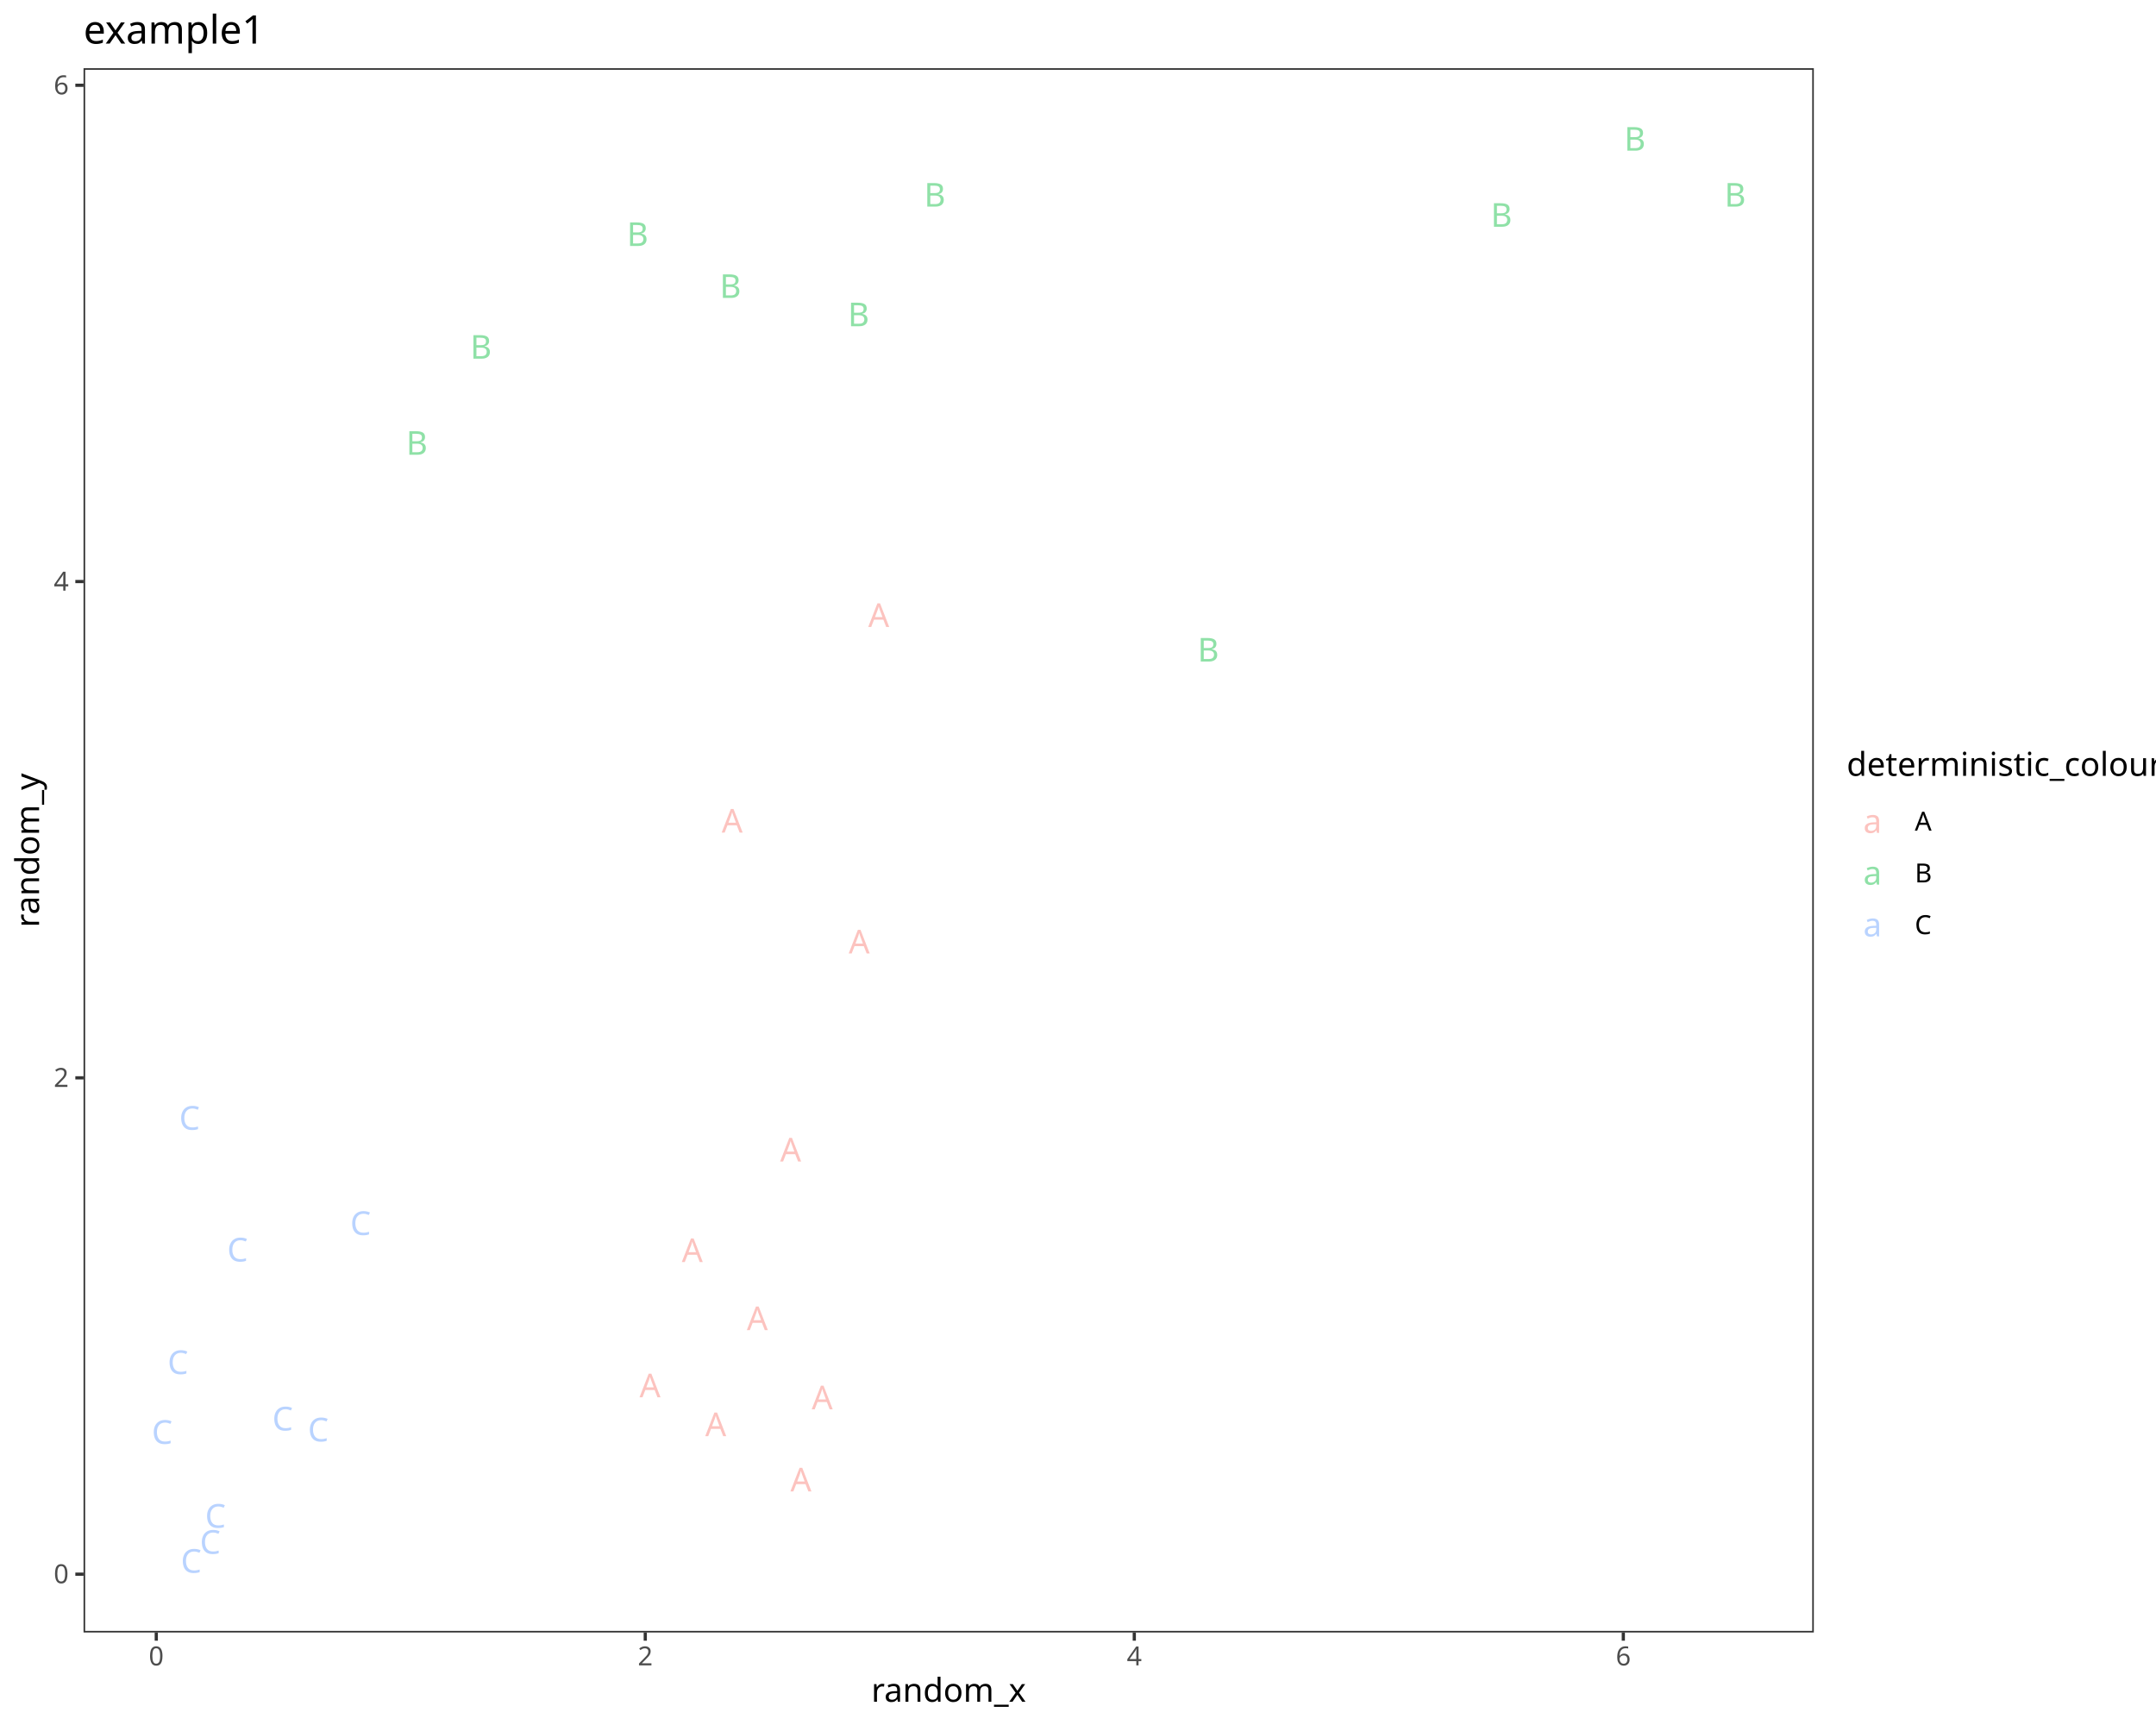
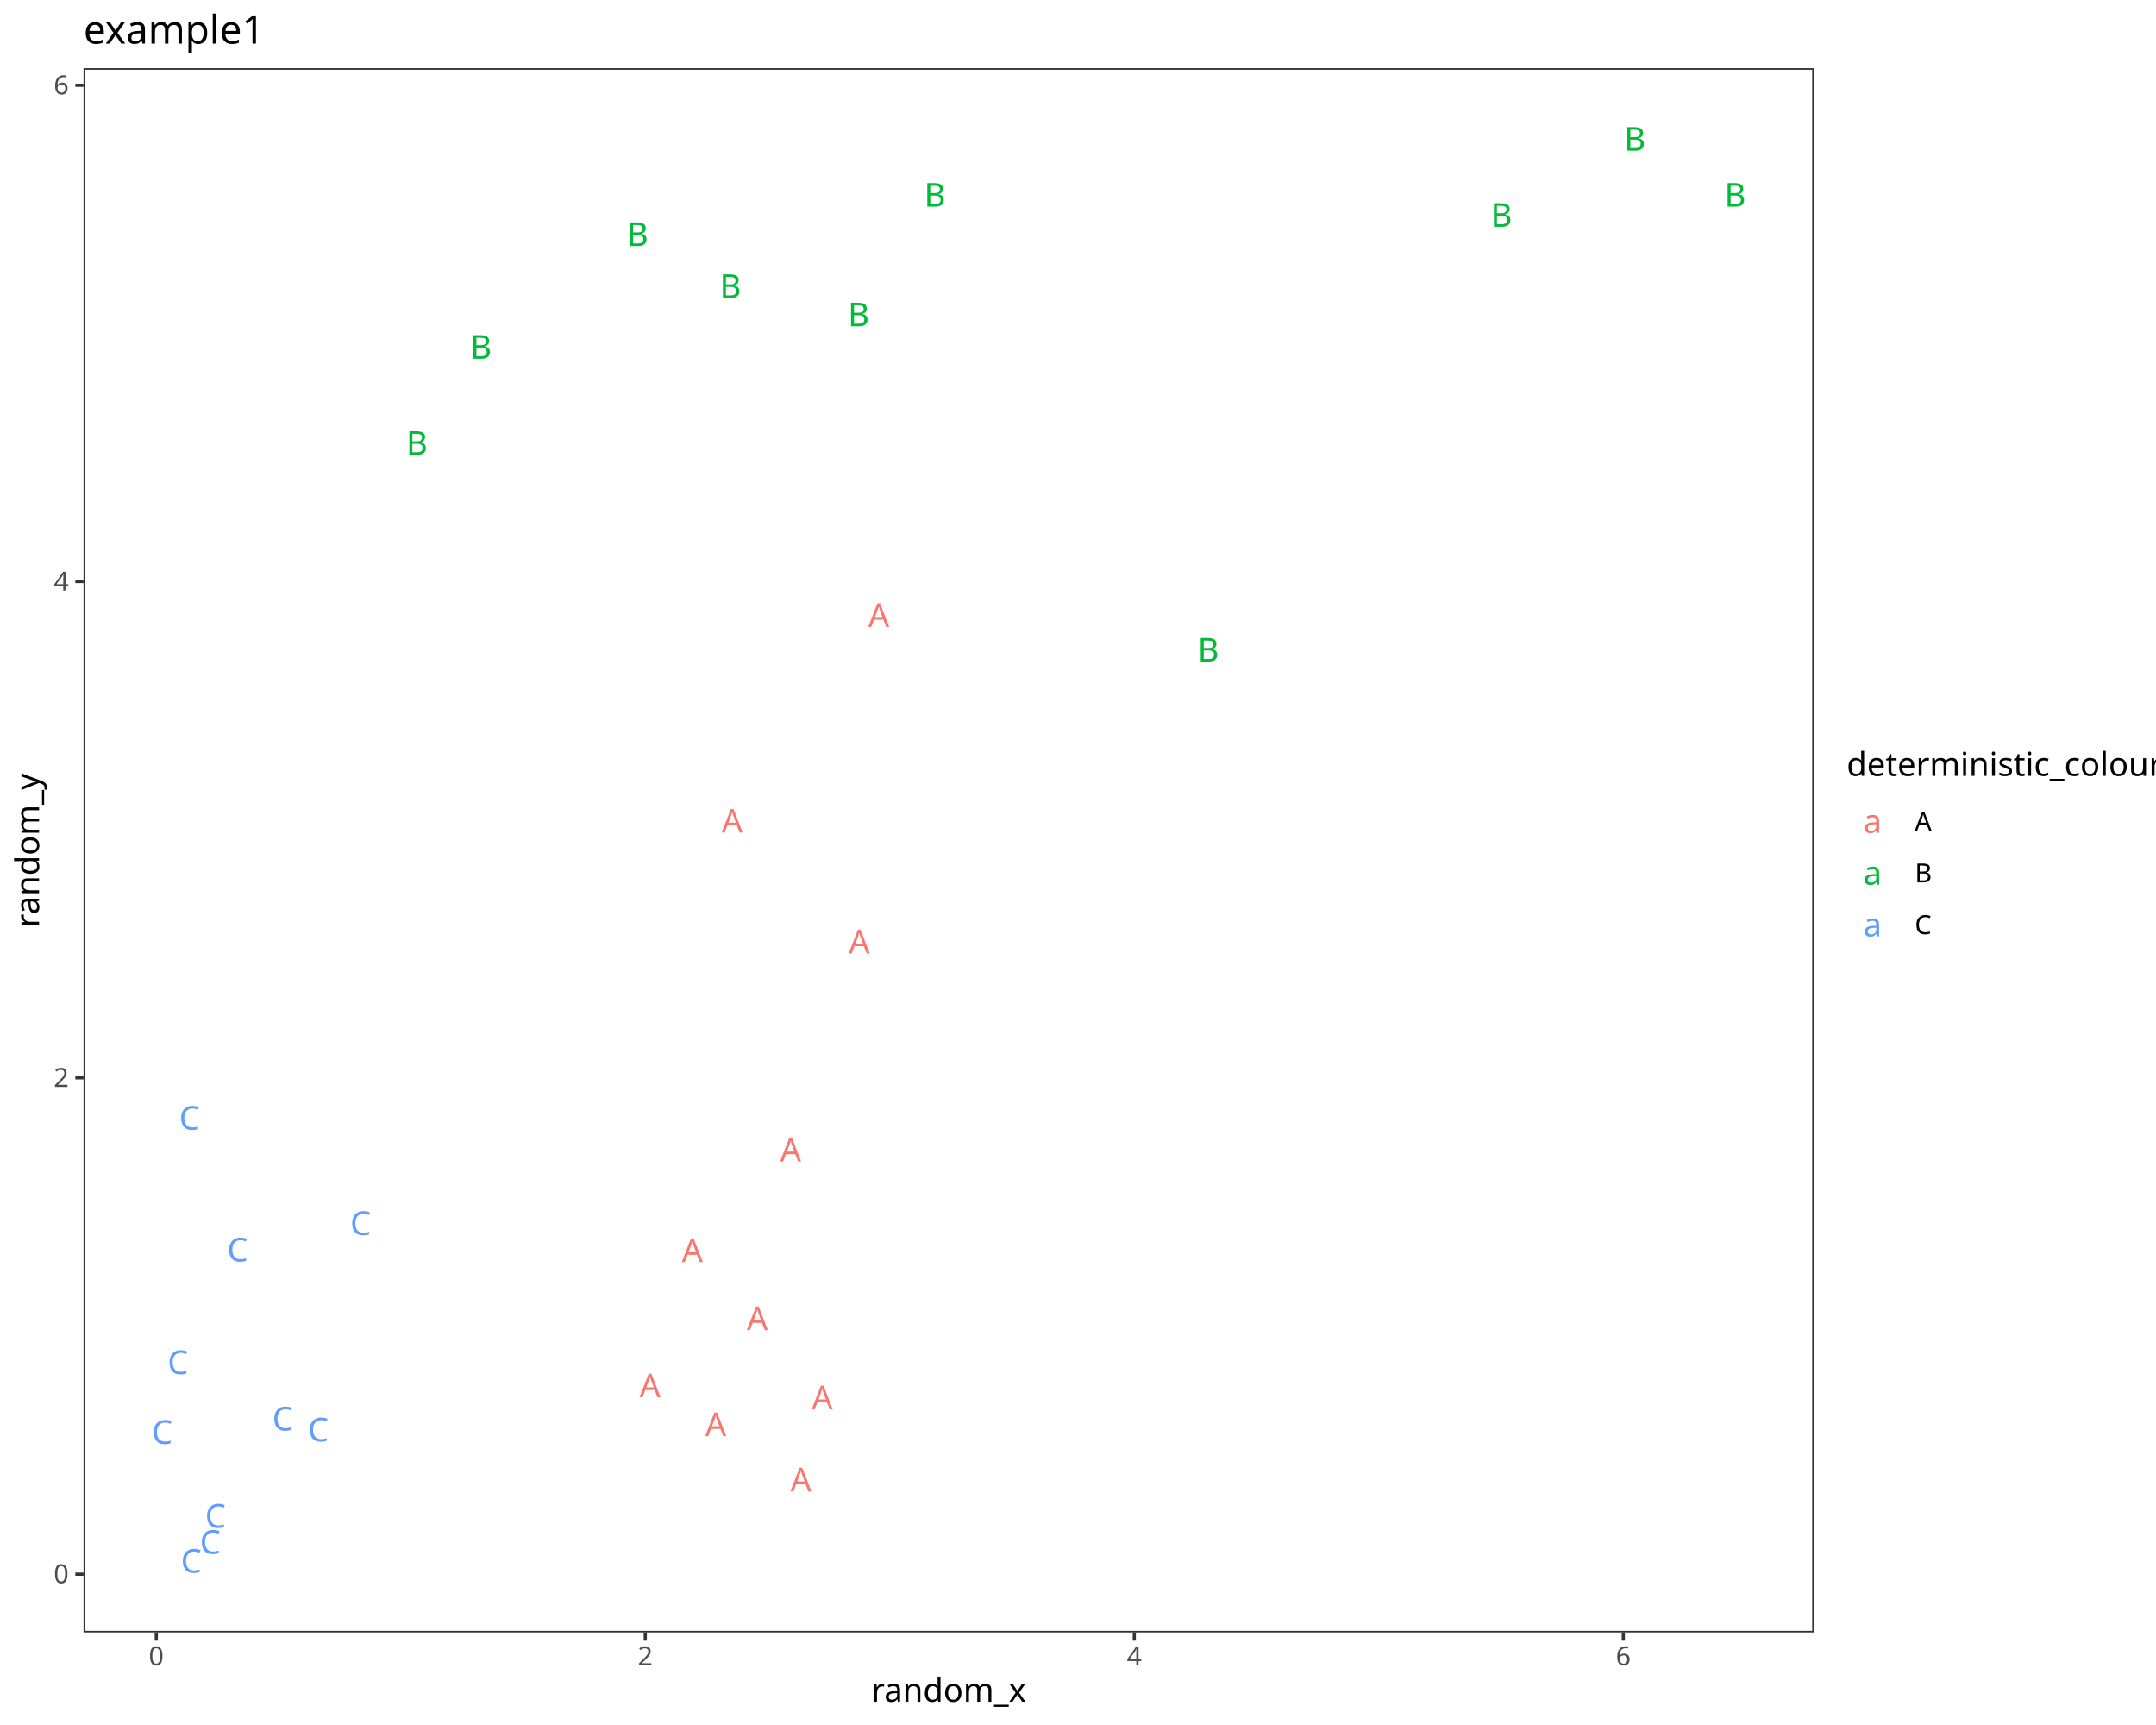
<svg xmlns="http://www.w3.org/2000/svg" class="svglite" data-engine-version="2.0" width="720.00pt" height="576.00pt" viewBox="0 0 720.00 576.00">
  <defs>
    <style type="text/css">
    .svglite line, .svglite polyline, .svglite polygon, .svglite path, .svglite rect, .svglite circle {
      fill: none;
      stroke: #000000;
      stroke-linecap: round;
      stroke-linejoin: round;
      stroke-miterlimit: 10.00;
    }
  </style>
  </defs>
  <rect width="100%" height="100%" style="stroke: none; fill: #FFFFFF;" />
  <defs>
    <clipPath id="cpMC4wMHw3MjAuMDB8MC4wMHw1NzYuMDA=">
      <rect x="0.00" y="0.00" width="720.00" height="576.00" />
    </clipPath>
  </defs>
  <g clip-path="url(#cpMC4wMHw3MjAuMDB8MC4wMHw1NzYuMDA=)">
    <rect x="-0" y="0.00" width="720.00" height="576.00" style="stroke-width: 1.07; stroke: #FFFFFF; fill: #FFFFFF;" />
  </g>
  <defs>
    <clipPath id="cpMjcuOTB8NjA1LjczfDIyLjc4fDU0NS4xMQ==">
      <rect x="27.90" y="22.78" width="577.83" height="522.33" />
    </clipPath>
  </defs>
  <g clip-path="url(#cpMjcuOTB8NjA1LjczfDIyLjc4fDU0NS4xMQ==)">
    <rect x="27.90" y="22.78" width="577.83" height="522.33" style="stroke-width: 1.07; stroke: none; fill: #FFFFFF;" />
-     <text x="217.08" y="466.58" text-anchor="middle" style="font-size: 11.00px; fill: #F8766D; fill-opacity: 0.44; font-family: sans;" textLength="7.34px" lengthAdjust="spacingAndGlyphs">A</text>
-     <text x="231.20" y="421.43" text-anchor="middle" style="font-size: 11.00px; fill: #F8766D; fill-opacity: 0.44; font-family: sans;" textLength="7.34px" lengthAdjust="spacingAndGlyphs">A</text>
-     <text x="244.52" y="278.02" text-anchor="middle" style="font-size: 11.00px; fill: #F8766D; fill-opacity: 0.44; font-family: sans;" textLength="7.34px" lengthAdjust="spacingAndGlyphs">A</text>
-     <text x="239.03" y="479.55" text-anchor="middle" style="font-size: 11.00px; fill: #F8766D; fill-opacity: 0.44; font-family: sans;" textLength="7.34px" lengthAdjust="spacingAndGlyphs">A</text>
-     <text x="293.46" y="209.36" text-anchor="middle" style="font-size: 11.00px; fill: #F8766D; fill-opacity: 0.44; font-family: sans;" textLength="7.34px" lengthAdjust="spacingAndGlyphs">A</text>
-     <text x="264.04" y="387.85" text-anchor="middle" style="font-size: 11.00px; fill: #F8766D; fill-opacity: 0.44; font-family: sans;" textLength="7.34px" lengthAdjust="spacingAndGlyphs">A</text>
-     <text x="286.94" y="318.38" text-anchor="middle" style="font-size: 11.00px; fill: #F8766D; fill-opacity: 0.44; font-family: sans;" textLength="7.34px" lengthAdjust="spacingAndGlyphs">A</text>
-     <text x="274.59" y="470.60" text-anchor="middle" style="font-size: 11.00px; fill: #F8766D; fill-opacity: 0.44; font-family: sans;" textLength="7.34px" lengthAdjust="spacingAndGlyphs">A</text>
-     <text x="252.92" y="444.15" text-anchor="middle" style="font-size: 11.00px; fill: #F8766D; fill-opacity: 0.44; font-family: sans;" textLength="7.34px" lengthAdjust="spacingAndGlyphs">A</text>
-     <text x="267.47" y="498.00" text-anchor="middle" style="font-size: 11.00px; fill: #F8766D; fill-opacity: 0.44; font-family: sans;" textLength="7.34px" lengthAdjust="spacingAndGlyphs">A</text>
-     <text x="212.93" y="82.13" text-anchor="middle" style="font-size: 11.00px; fill: #00BA38; fill-opacity: 0.44; font-family: sans;" textLength="7.34px" lengthAdjust="spacingAndGlyphs">B</text>
-     <text x="545.98" y="50.31" text-anchor="middle" style="font-size: 11.00px; fill: #00BA38; fill-opacity: 0.44; font-family: sans;" textLength="7.34px" lengthAdjust="spacingAndGlyphs">B</text>
-     <text x="243.93" y="99.48" text-anchor="middle" style="font-size: 11.00px; fill: #00BA38; fill-opacity: 0.44; font-family: sans;" textLength="7.34px" lengthAdjust="spacingAndGlyphs">B</text>
-     <text x="501.42" y="75.72" text-anchor="middle" style="font-size: 11.00px; fill: #00BA38; fill-opacity: 0.44; font-family: sans;" textLength="7.34px" lengthAdjust="spacingAndGlyphs">B</text>
-     <text x="403.51" y="220.90" text-anchor="middle" style="font-size: 11.00px; fill: #00BA38; fill-opacity: 0.44; font-family: sans;" textLength="7.34px" lengthAdjust="spacingAndGlyphs">B</text>
-     <text x="312.19" y="68.99" text-anchor="middle" style="font-size: 11.00px; fill: #00BA38; fill-opacity: 0.44; font-family: sans;" textLength="7.34px" lengthAdjust="spacingAndGlyphs">B</text>
-     <text x="286.72" y="108.94" text-anchor="middle" style="font-size: 11.00px; fill: #00BA38; fill-opacity: 0.44; font-family: sans;" textLength="7.34px" lengthAdjust="spacingAndGlyphs">B</text>
-     <text x="160.62" y="119.77" text-anchor="middle" style="font-size: 11.00px; fill: #00BA38; fill-opacity: 0.44; font-family: sans;" textLength="7.34px" lengthAdjust="spacingAndGlyphs">B</text>
-     <text x="579.46" y="68.99" text-anchor="middle" style="font-size: 11.00px; fill: #00BA38; fill-opacity: 0.44; font-family: sans;" textLength="7.34px" lengthAdjust="spacingAndGlyphs">B</text>
-     <text x="139.22" y="151.85" text-anchor="middle" style="font-size: 11.00px; fill: #00BA38; fill-opacity: 0.44; font-family: sans;" textLength="7.34px" lengthAdjust="spacingAndGlyphs">B</text>
-     <text x="63.86" y="525.16" text-anchor="middle" style="font-size: 11.00px; fill: #619CFF; fill-opacity: 0.44; font-family: sans;" textLength="7.95px" lengthAdjust="spacingAndGlyphs">C</text>
-     <text x="94.40" y="477.65" text-anchor="middle" style="font-size: 11.00px; fill: #619CFF; fill-opacity: 0.44; font-family: sans;" textLength="7.95px" lengthAdjust="spacingAndGlyphs">C</text>
-     <text x="79.34" y="421.22" text-anchor="middle" style="font-size: 11.00px; fill: #619CFF; fill-opacity: 0.44; font-family: sans;" textLength="7.95px" lengthAdjust="spacingAndGlyphs">C</text>
-     <text x="54.16" y="482.12" text-anchor="middle" style="font-size: 11.00px; fill: #619CFF; fill-opacity: 0.44; font-family: sans;" textLength="7.95px" lengthAdjust="spacingAndGlyphs">C</text>
-     <text x="120.42" y="412.38" text-anchor="middle" style="font-size: 11.00px; fill: #619CFF; fill-opacity: 0.44; font-family: sans;" textLength="7.95px" lengthAdjust="spacingAndGlyphs">C</text>
-     <text x="59.43" y="458.82" text-anchor="middle" style="font-size: 11.00px; fill: #619CFF; fill-opacity: 0.44; font-family: sans;" textLength="7.95px" lengthAdjust="spacingAndGlyphs">C</text>
-     <text x="71.96" y="510.12" text-anchor="middle" style="font-size: 11.00px; fill: #619CFF; fill-opacity: 0.44; font-family: sans;" textLength="7.95px" lengthAdjust="spacingAndGlyphs">C</text>
-     <text x="63.31" y="377.23" text-anchor="middle" style="font-size: 11.00px; fill: #619CFF; fill-opacity: 0.44; font-family: sans;" textLength="7.95px" lengthAdjust="spacingAndGlyphs">C</text>
-     <text x="106.29" y="481.30" text-anchor="middle" style="font-size: 11.00px; fill: #619CFF; fill-opacity: 0.44; font-family: sans;" textLength="7.95px" lengthAdjust="spacingAndGlyphs">C</text>
-     <text x="70.21" y="518.83" text-anchor="middle" style="font-size: 11.00px; fill: #619CFF; fill-opacity: 0.44; font-family: sans;" textLength="7.95px" lengthAdjust="spacingAndGlyphs">C</text>
+     <text x="217.08" y="466.58" text-anchor="middle" style="font-size: 11.00px; fill: #F8766D; font-family: sans;" textLength="7.34px" lengthAdjust="spacingAndGlyphs">A</text>
+     <text x="231.20" y="421.43" text-anchor="middle" style="font-size: 11.00px; fill: #F8766D; font-family: sans;" textLength="7.34px" lengthAdjust="spacingAndGlyphs">A</text>
+     <text x="244.52" y="278.02" text-anchor="middle" style="font-size: 11.00px; fill: #F8766D; font-family: sans;" textLength="7.34px" lengthAdjust="spacingAndGlyphs">A</text>
+     <text x="239.03" y="479.55" text-anchor="middle" style="font-size: 11.00px; fill: #F8766D; font-family: sans;" textLength="7.34px" lengthAdjust="spacingAndGlyphs">A</text>
+     <text x="293.46" y="209.36" text-anchor="middle" style="font-size: 11.00px; fill: #F8766D; font-family: sans;" textLength="7.34px" lengthAdjust="spacingAndGlyphs">A</text>
+     <text x="264.04" y="387.85" text-anchor="middle" style="font-size: 11.00px; fill: #F8766D; font-family: sans;" textLength="7.34px" lengthAdjust="spacingAndGlyphs">A</text>
+     <text x="286.94" y="318.38" text-anchor="middle" style="font-size: 11.00px; fill: #F8766D; font-family: sans;" textLength="7.34px" lengthAdjust="spacingAndGlyphs">A</text>
+     <text x="274.59" y="470.60" text-anchor="middle" style="font-size: 11.00px; fill: #F8766D; font-family: sans;" textLength="7.34px" lengthAdjust="spacingAndGlyphs">A</text>
+     <text x="252.92" y="444.15" text-anchor="middle" style="font-size: 11.00px; fill: #F8766D; font-family: sans;" textLength="7.34px" lengthAdjust="spacingAndGlyphs">A</text>
+     <text x="267.47" y="498.00" text-anchor="middle" style="font-size: 11.00px; fill: #F8766D; font-family: sans;" textLength="7.34px" lengthAdjust="spacingAndGlyphs">A</text>
+     <text x="212.93" y="82.13" text-anchor="middle" style="font-size: 11.00px; fill: #00BA38; font-family: sans;" textLength="7.34px" lengthAdjust="spacingAndGlyphs">B</text>
+     <text x="545.98" y="50.31" text-anchor="middle" style="font-size: 11.00px; fill: #00BA38; font-family: sans;" textLength="7.34px" lengthAdjust="spacingAndGlyphs">B</text>
+     <text x="243.93" y="99.48" text-anchor="middle" style="font-size: 11.00px; fill: #00BA38; font-family: sans;" textLength="7.34px" lengthAdjust="spacingAndGlyphs">B</text>
+     <text x="501.42" y="75.72" text-anchor="middle" style="font-size: 11.00px; fill: #00BA38; font-family: sans;" textLength="7.34px" lengthAdjust="spacingAndGlyphs">B</text>
+     <text x="403.51" y="220.90" text-anchor="middle" style="font-size: 11.00px; fill: #00BA38; font-family: sans;" textLength="7.34px" lengthAdjust="spacingAndGlyphs">B</text>
+     <text x="312.19" y="68.99" text-anchor="middle" style="font-size: 11.00px; fill: #00BA38; font-family: sans;" textLength="7.34px" lengthAdjust="spacingAndGlyphs">B</text>
+     <text x="286.72" y="108.94" text-anchor="middle" style="font-size: 11.00px; fill: #00BA38; font-family: sans;" textLength="7.34px" lengthAdjust="spacingAndGlyphs">B</text>
+     <text x="160.62" y="119.77" text-anchor="middle" style="font-size: 11.00px; fill: #00BA38; font-family: sans;" textLength="7.34px" lengthAdjust="spacingAndGlyphs">B</text>
+     <text x="579.46" y="68.99" text-anchor="middle" style="font-size: 11.00px; fill: #00BA38; font-family: sans;" textLength="7.34px" lengthAdjust="spacingAndGlyphs">B</text>
+     <text x="139.22" y="151.85" text-anchor="middle" style="font-size: 11.00px; fill: #00BA38; font-family: sans;" textLength="7.34px" lengthAdjust="spacingAndGlyphs">B</text>
+     <text x="63.86" y="525.16" text-anchor="middle" style="font-size: 11.00px; fill: #619CFF; font-family: sans;" textLength="7.95px" lengthAdjust="spacingAndGlyphs">C</text>
+     <text x="94.40" y="477.65" text-anchor="middle" style="font-size: 11.00px; fill: #619CFF; font-family: sans;" textLength="7.95px" lengthAdjust="spacingAndGlyphs">C</text>
+     <text x="79.34" y="421.22" text-anchor="middle" style="font-size: 11.00px; fill: #619CFF; font-family: sans;" textLength="7.95px" lengthAdjust="spacingAndGlyphs">C</text>
+     <text x="54.16" y="482.12" text-anchor="middle" style="font-size: 11.00px; fill: #619CFF; font-family: sans;" textLength="7.95px" lengthAdjust="spacingAndGlyphs">C</text>
+     <text x="120.42" y="412.38" text-anchor="middle" style="font-size: 11.00px; fill: #619CFF; font-family: sans;" textLength="7.95px" lengthAdjust="spacingAndGlyphs">C</text>
+     <text x="59.43" y="458.82" text-anchor="middle" style="font-size: 11.00px; fill: #619CFF; font-family: sans;" textLength="7.95px" lengthAdjust="spacingAndGlyphs">C</text>
+     <text x="71.96" y="510.12" text-anchor="middle" style="font-size: 11.00px; fill: #619CFF; font-family: sans;" textLength="7.95px" lengthAdjust="spacingAndGlyphs">C</text>
+     <text x="63.31" y="377.23" text-anchor="middle" style="font-size: 11.00px; fill: #619CFF; font-family: sans;" textLength="7.95px" lengthAdjust="spacingAndGlyphs">C</text>
+     <text x="106.29" y="481.30" text-anchor="middle" style="font-size: 11.00px; fill: #619CFF; font-family: sans;" textLength="7.95px" lengthAdjust="spacingAndGlyphs">C</text>
+     <text x="70.21" y="518.83" text-anchor="middle" style="font-size: 11.00px; fill: #619CFF; font-family: sans;" textLength="7.95px" lengthAdjust="spacingAndGlyphs">C</text>
    <rect x="27.90" y="22.78" width="577.83" height="522.33" style="stroke-width: 1.07; stroke: #333333;" />
  </g>
  <g clip-path="url(#cpMC4wMHw3MjAuMDB8MC4wMHw1NzYuMDA=)">
    <text x="22.97" y="528.66" text-anchor="end" style="font-size: 8.80px; fill: #4D4D4D; font-family: sans;" textLength="4.89px" lengthAdjust="spacingAndGlyphs">0</text>
    <text x="22.97" y="362.94" text-anchor="end" style="font-size: 8.80px; fill: #4D4D4D; font-family: sans;" textLength="4.89px" lengthAdjust="spacingAndGlyphs">2</text>
    <text x="22.97" y="197.22" text-anchor="end" style="font-size: 8.80px; fill: #4D4D4D; font-family: sans;" textLength="4.89px" lengthAdjust="spacingAndGlyphs">4</text>
    <text x="22.97" y="31.50" text-anchor="end" style="font-size: 8.80px; fill: #4D4D4D; font-family: sans;" textLength="4.89px" lengthAdjust="spacingAndGlyphs">6</text>
    <polyline points="25.16,525.64 27.90,525.64 " style="stroke-width: 1.07; stroke: #333333; stroke-linecap: butt;" />
    <polyline points="25.16,359.91 27.90,359.91 " style="stroke-width: 1.07; stroke: #333333; stroke-linecap: butt;" />
    <polyline points="25.16,194.19 27.90,194.19 " style="stroke-width: 1.07; stroke: #333333; stroke-linecap: butt;" />
    <polyline points="25.16,28.47 27.90,28.47 " style="stroke-width: 1.07; stroke: #333333; stroke-linecap: butt;" />
    <polyline points="52.19,547.85 52.19,545.11 " style="stroke-width: 1.07; stroke: #333333; stroke-linecap: butt;" />
    <polyline points="215.49,547.85 215.49,545.11 " style="stroke-width: 1.07; stroke: #333333; stroke-linecap: butt;" />
    <polyline points="378.80,547.85 378.80,545.11 " style="stroke-width: 1.07; stroke: #333333; stroke-linecap: butt;" />
    <polyline points="542.11,547.85 542.11,545.11 " style="stroke-width: 1.07; stroke: #333333; stroke-linecap: butt;" />
    <text x="52.19" y="556.10" text-anchor="middle" style="font-size: 8.80px; fill: #4D4D4D; font-family: sans;" textLength="4.89px" lengthAdjust="spacingAndGlyphs">0</text>
    <text x="215.49" y="556.10" text-anchor="middle" style="font-size: 8.80px; fill: #4D4D4D; font-family: sans;" textLength="4.89px" lengthAdjust="spacingAndGlyphs">2</text>
    <text x="378.80" y="556.10" text-anchor="middle" style="font-size: 8.80px; fill: #4D4D4D; font-family: sans;" textLength="4.89px" lengthAdjust="spacingAndGlyphs">4</text>
    <text x="542.11" y="556.10" text-anchor="middle" style="font-size: 8.80px; fill: #4D4D4D; font-family: sans;" textLength="4.89px" lengthAdjust="spacingAndGlyphs">6</text>
    <text x="316.81" y="568.24" text-anchor="middle" style="font-size: 11.00px; font-family: sans;" textLength="48.93px" lengthAdjust="spacingAndGlyphs">random_x</text>
    <text transform="translate(13.05,283.95) rotate(-90)" text-anchor="middle" style="font-size: 11.00px; font-family: sans;" textLength="48.93px" lengthAdjust="spacingAndGlyphs">random_y</text>
    <rect x="616.69" y="250.36" width="97.83" height="67.17" style="stroke-width: 1.07; stroke: none; fill: #FFFFFF;" />
    <text x="616.69" y="259.07" style="font-size: 11.00px; font-family: sans;" textLength="97.83px" lengthAdjust="spacingAndGlyphs">deterministic_colour</text>
    <rect x="616.69" y="265.69" width="17.28" height="17.28" style="stroke-width: 1.07; stroke: none; fill: #FFFFFF;" />
-     <text x="625.33" y="278.12" text-anchor="middle" style="font-size: 11.00px; fill: #F8766D; fill-opacity: 0.44; font-family: sans;" textLength="6.12px" lengthAdjust="spacingAndGlyphs">a</text>
+     <text x="625.33" y="278.12" text-anchor="middle" style="font-size: 11.00px; fill: #F8766D; font-family: sans;" textLength="6.12px" lengthAdjust="spacingAndGlyphs">a</text>
    <rect x="616.69" y="282.97" width="17.28" height="17.28" style="stroke-width: 1.07; stroke: none; fill: #FFFFFF;" />
-     <text x="625.33" y="295.40" text-anchor="middle" style="font-size: 11.00px; fill: #00BA38; fill-opacity: 0.44; font-family: sans;" textLength="6.12px" lengthAdjust="spacingAndGlyphs">a</text>
+     <text x="625.33" y="295.40" text-anchor="middle" style="font-size: 11.00px; fill: #00BA38; font-family: sans;" textLength="6.12px" lengthAdjust="spacingAndGlyphs">a</text>
    <rect x="616.69" y="300.25" width="17.28" height="17.28" style="stroke-width: 1.07; stroke: none; fill: #FFFFFF;" />
-     <text x="625.33" y="312.68" text-anchor="middle" style="font-size: 11.00px; fill: #619CFF; fill-opacity: 0.44; font-family: sans;" textLength="6.12px" lengthAdjust="spacingAndGlyphs">a</text>
+     <text x="625.33" y="312.68" text-anchor="middle" style="font-size: 11.00px; fill: #619CFF; font-family: sans;" textLength="6.12px" lengthAdjust="spacingAndGlyphs">a</text>
    <text x="639.45" y="277.36" style="font-size: 8.80px; font-family: sans;" textLength="5.87px" lengthAdjust="spacingAndGlyphs">A</text>
    <text x="639.45" y="294.64" style="font-size: 8.80px; font-family: sans;" textLength="5.87px" lengthAdjust="spacingAndGlyphs">B</text>
    <text x="639.45" y="311.92" style="font-size: 8.80px; font-family: sans;" textLength="6.36px" lengthAdjust="spacingAndGlyphs">C</text>
    <text x="27.90" y="14.56" style="font-size: 13.20px; font-family: sans;" textLength="57.25px" lengthAdjust="spacingAndGlyphs">example1</text>
  </g>
</svg>
